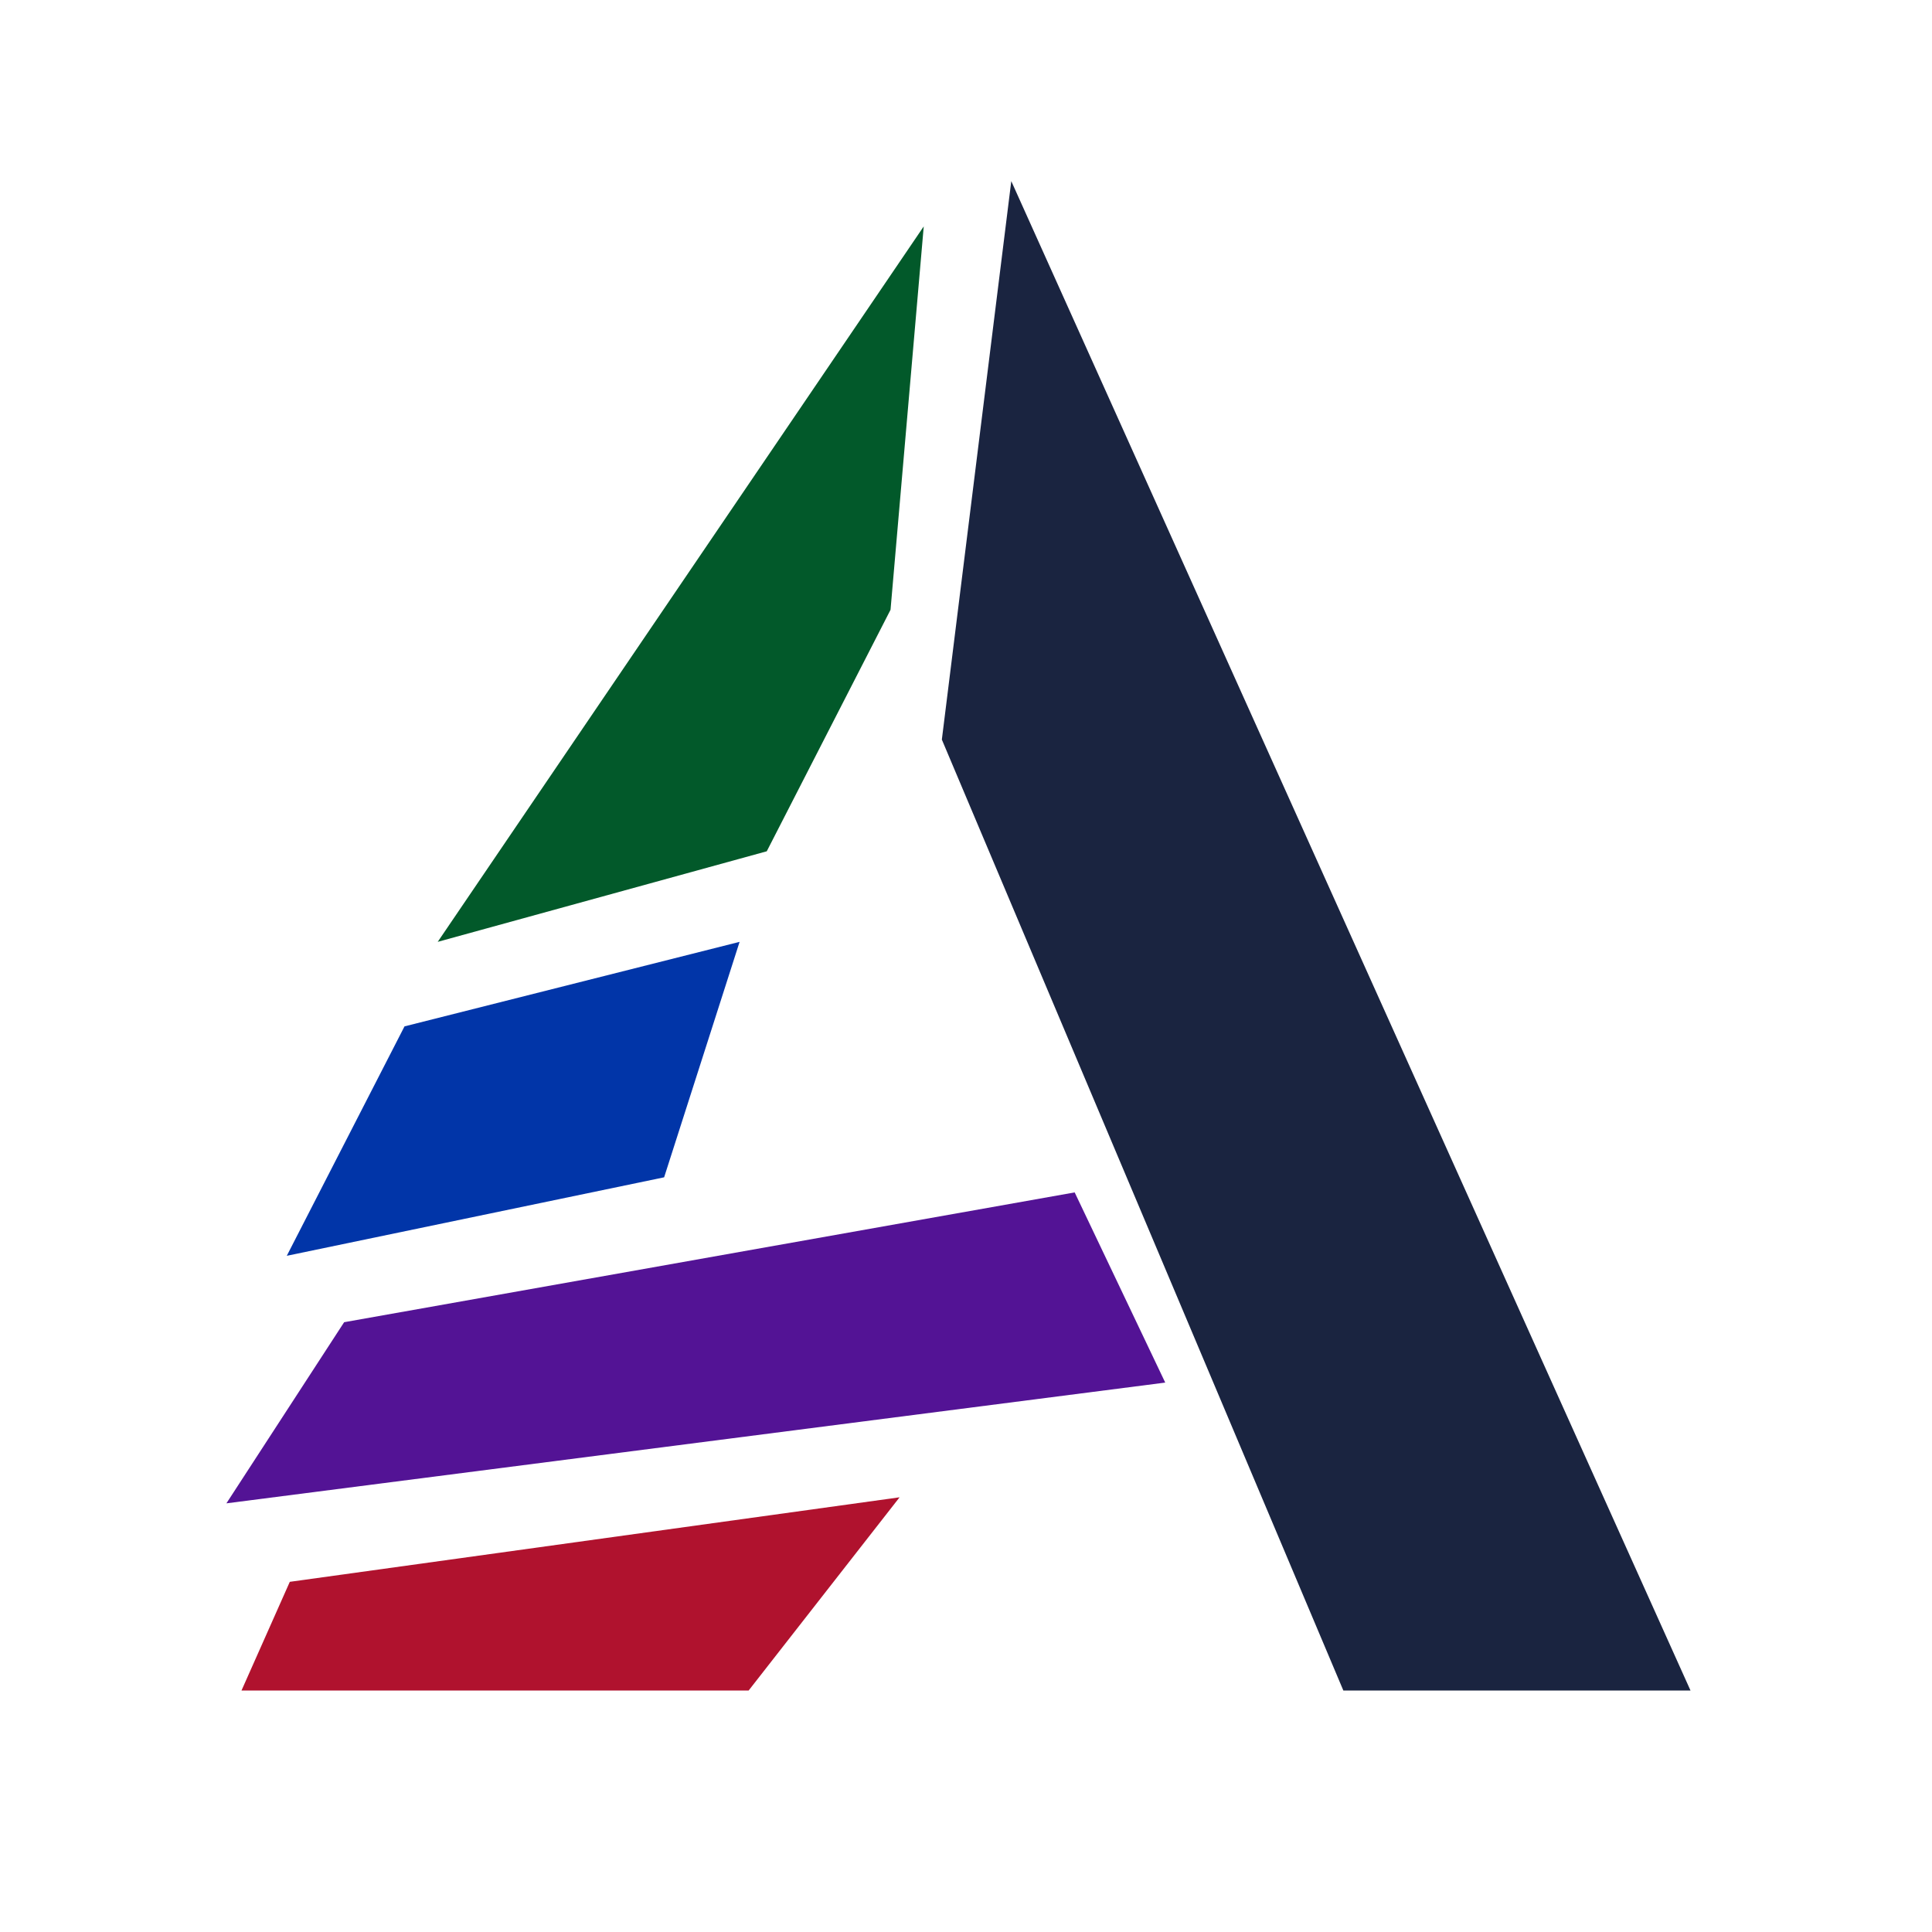
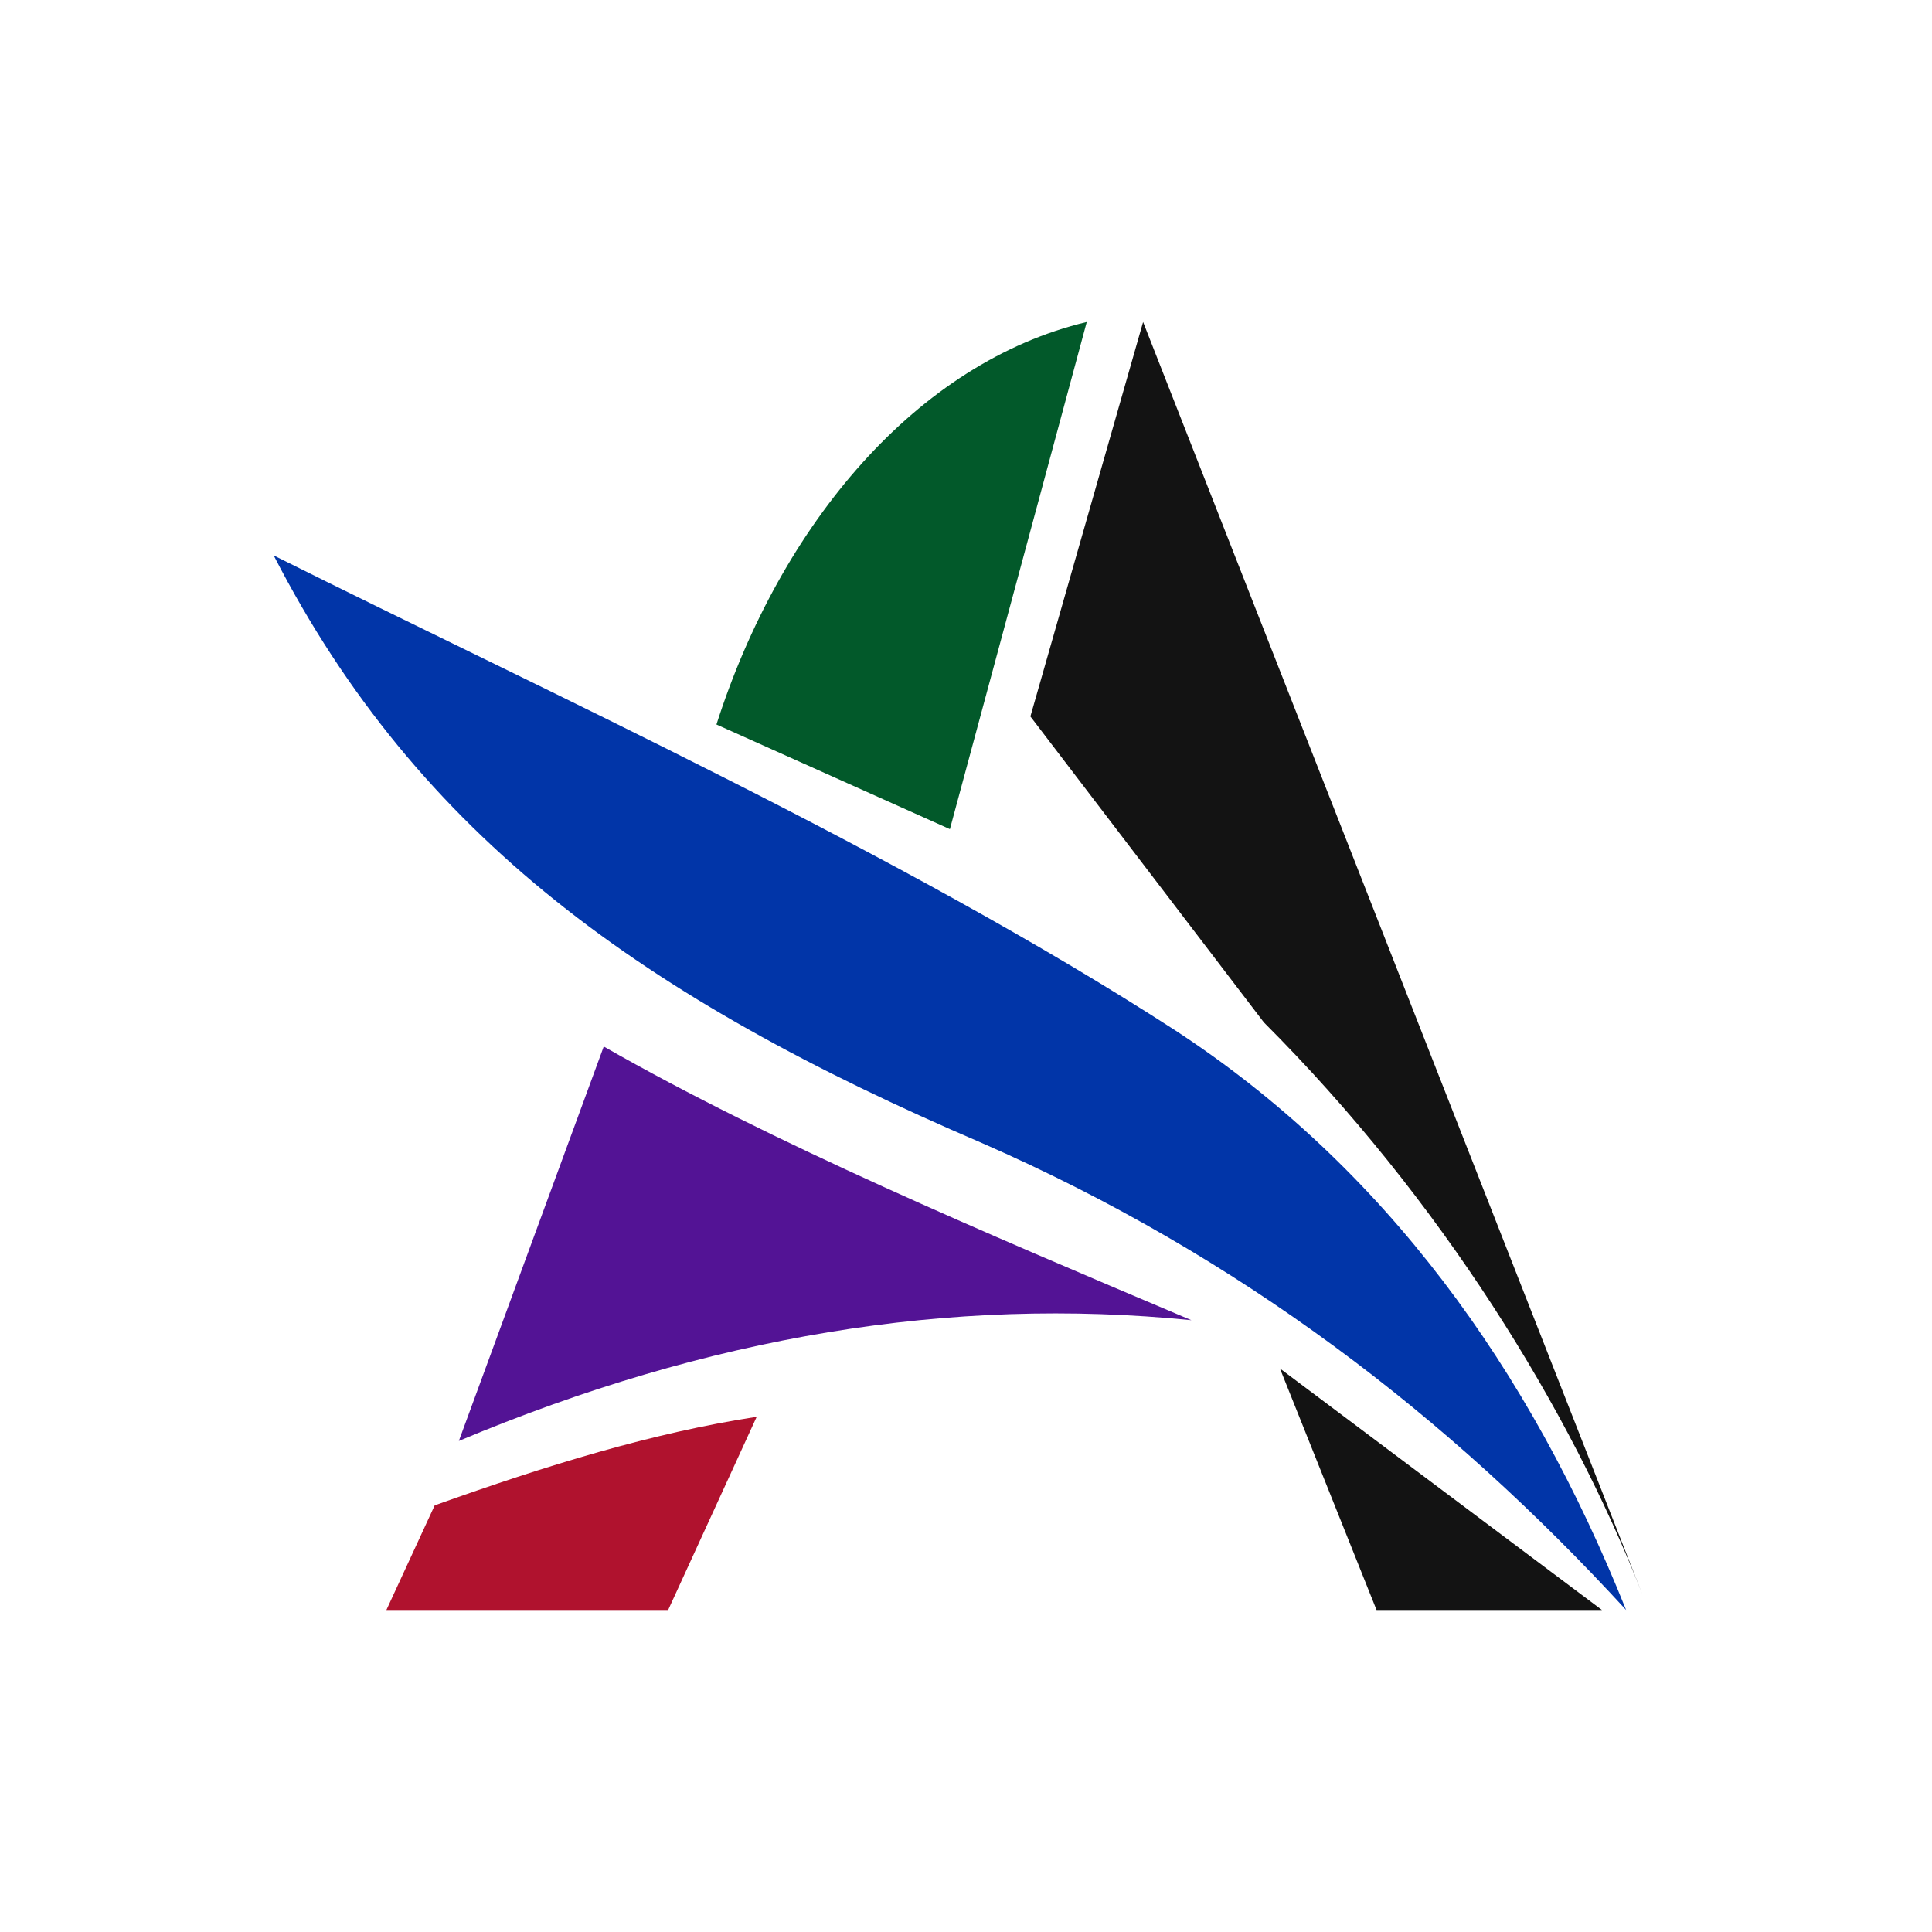
- <svg xmlns="http://www.w3.org/2000/svg" viewBox="0 0 64 64" role="img" aria-label="Avicary Logo">
-   <polygon fill="#1A2440" points="33.5,6 56,56 44.5,56 31.2,24.5" />
-   <polygon fill="#02592A" points="30.6,7.5 29.5,20.2 25.4,28.2 14.5,31.2" />
-   <polygon fill="#0135A8" points="24.5,31.2 22.0,39.0 9.5,41.6 13.4,34.0" />
-   <polygon fill="#531395" points="35.6,39.5 38.6,45.8 7.5,49.8 11.4,43.8" />
-   <polygon fill="#B0122E" points="29.8,49.6 24.8,56 8.0,56 9.6,52.4" />
+ <svg xmlns="http://www.w3.org/2000/svg" viewBox="0 0 240 240" role="img" aria-label="Avicary Logo">
+   <g id="blade-green">
+     <path fill="#02592A" d="M 135 40 C 114 45 97 65 89 90 L 118 103 L 135 40 Z" />
+   </g>
+   <g id="right-spar">
+     <path fill="#131313" d="M 142 40 L 204 198 C 195 175 179 149 157 127 L 128 89 L 142 40 Z" />
+     <path fill="#131313" d="M 159 170 L 199 200 L 171 200 L 159 170 Z" />
+   </g>
+   <g id="blade-blue">
+     <path fill="#0135A8" d="M 34 69 C 68 86 112 106 146 128 C 172 145 190 170 202 200 C 180 176 154 156 122 142 C 80 124 52 104 34 69 Z" />
+   </g>
+   <g id="blade-violet">
+     <path fill="#531395" d="M 75 130 C 96 142 122 153 148 164 C 118 161 88 166 57 179 L 75 130 Z" />
+   </g>
+   <g id="blade-crimson">
+     <path fill="#B0122E" d="M 54 187 C 68 182 81 178 94 176 L 83 200 L 48 200 L 54 187 Z" />
+   </g>
</svg>
